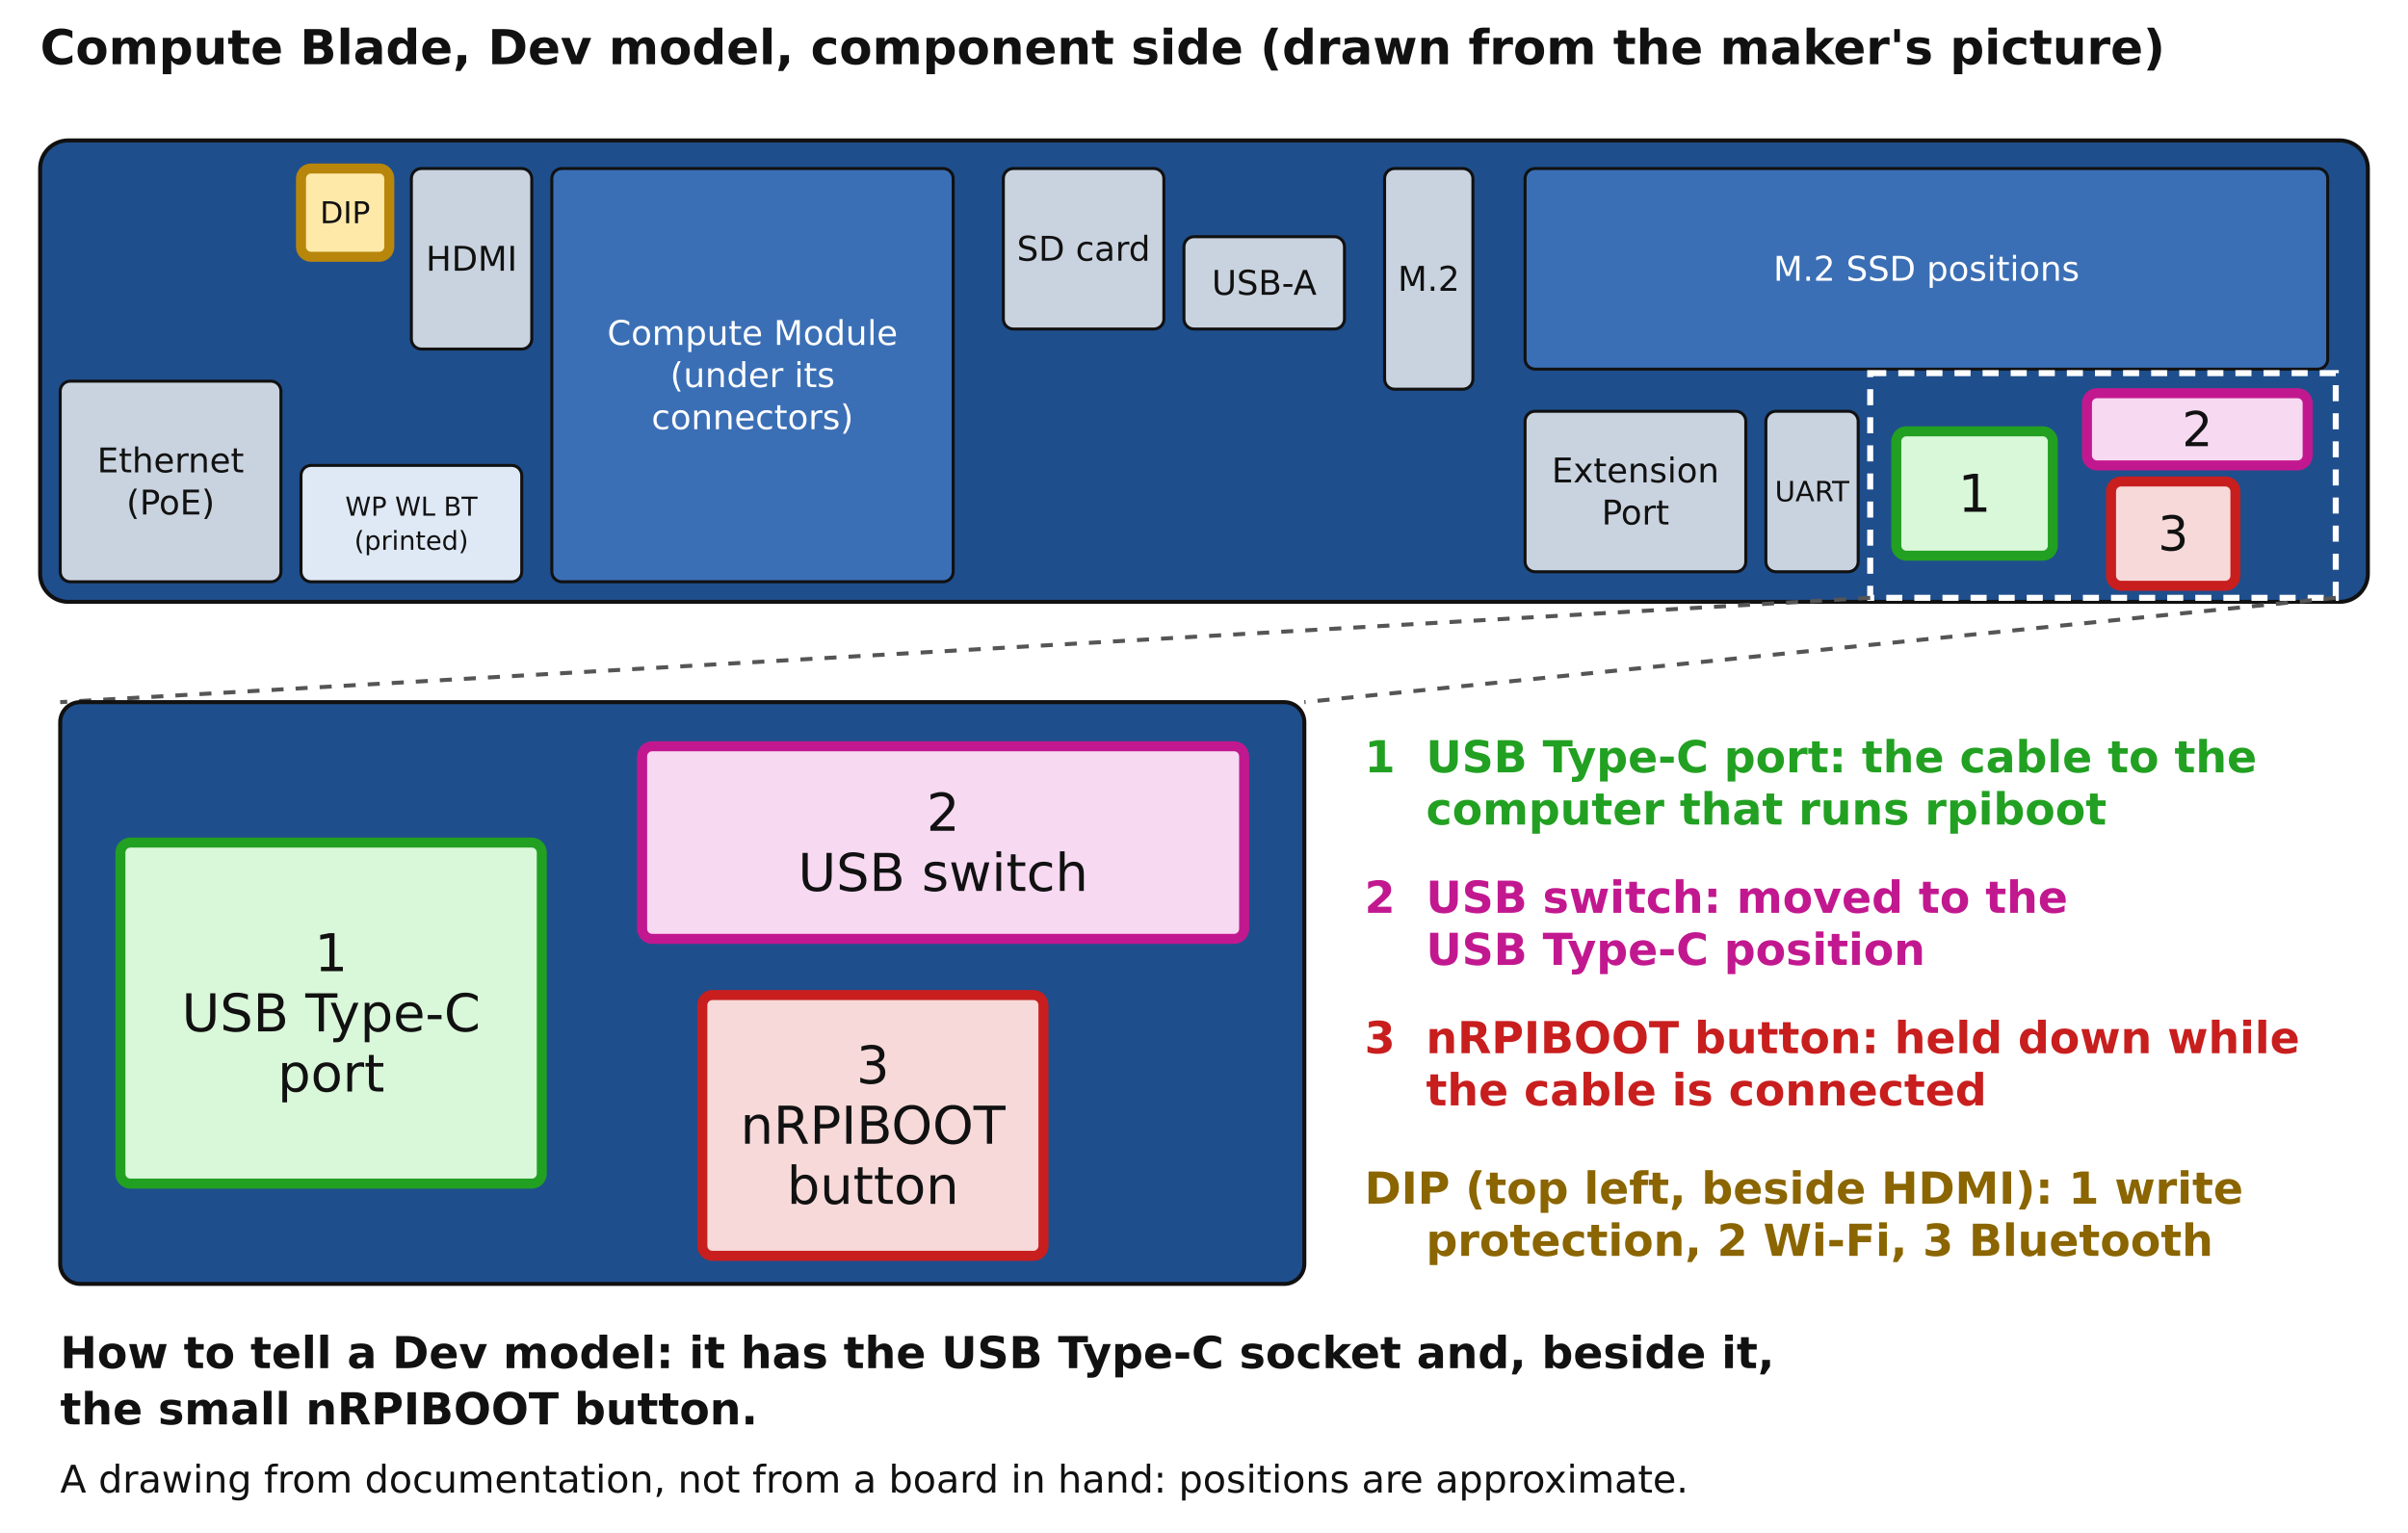
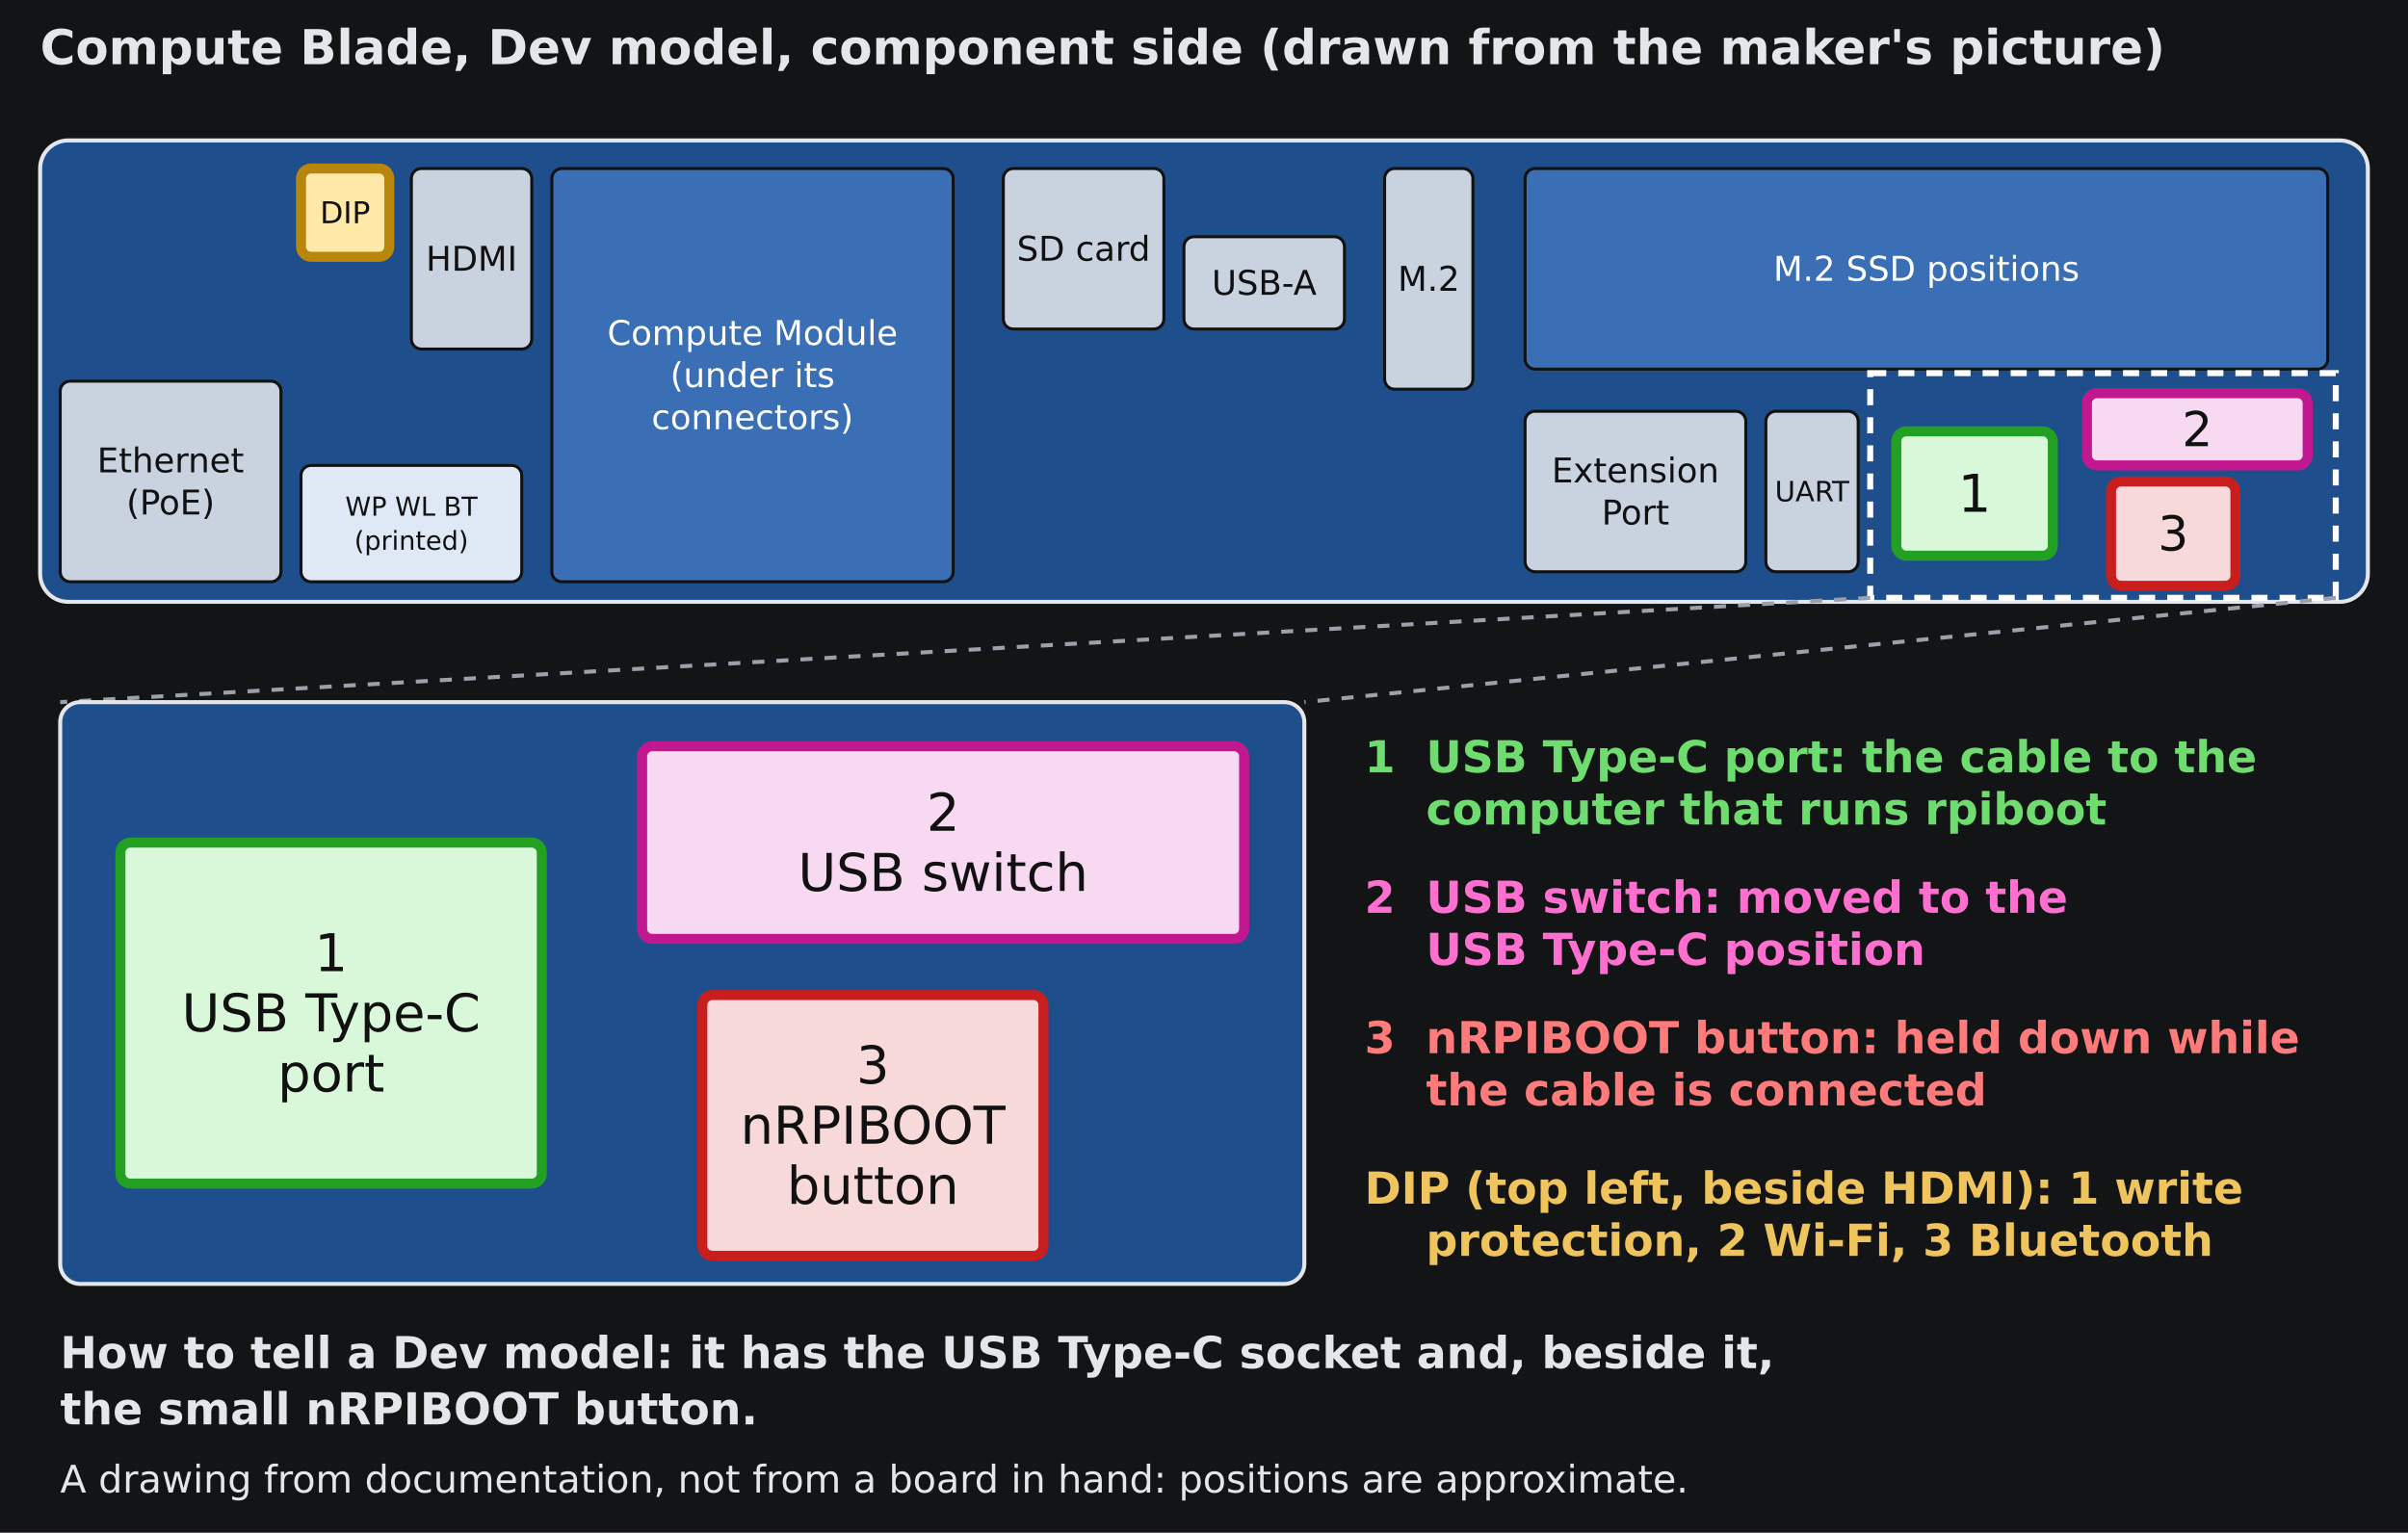
<svg xmlns="http://www.w3.org/2000/svg" viewBox="0 0 1200 764" width="1200" height="764" font-family="DejaVu Sans, Arial, sans-serif">
-   <rect width="1200" height="764" fill="#ffffff" />
-   <text x="20" y="32" font-size="24" font-weight="bold" fill="#111" text-anchor="start">Compute Blade, Dev model, component side (drawn from the maker's picture)</text>
-   <rect x="20" y="70" width="1160" height="230" rx="14" fill="#1f4e8c" stroke="#111" stroke-width="2" />
+   <rect width="1200" height="764" fill="#131416" />
+   <text x="20" y="32" font-size="24" font-weight="bold" fill="#e3e6ea" text-anchor="start">Compute Blade, Dev model, component side (drawn from the maker's picture)</text>
+   <rect x="20" y="70" width="1160" height="230" rx="14" fill="#1f4e8c" stroke="#e3e6ea" stroke-width="2" />
  <rect x="30" y="190" width="110" height="100" rx="5" fill="#c9d3df" stroke="#111" stroke-width="1.5" />
  <text x="85.0" y="235.45" font-size="17" font-weight="normal" fill="#111" text-anchor="middle">Ethernet</text>
  <text x="85.0" y="256.45" font-size="17" font-weight="normal" fill="#111" text-anchor="middle">(PoE)</text>
  <rect x="150" y="84" width="44" height="44" rx="5" fill="#ffe9a8" stroke="#b8860b" stroke-width="5" />
  <text x="172.0" y="111.25" font-size="15" font-weight="normal" fill="#111" text-anchor="middle">DIP</text>
  <rect x="205" y="84" width="60" height="90" rx="5" fill="#c9d3df" stroke="#111" stroke-width="1.5" />
  <text x="235.0" y="134.95" font-size="17" font-weight="normal" fill="#111" text-anchor="middle">HDMI</text>
  <rect x="150" y="232" width="110" height="58" rx="5" fill="#dfe9f5" stroke="#111" stroke-width="1.5" />
  <text x="205.0" y="257.05" font-size="13" font-weight="normal" fill="#111" text-anchor="middle">WP WL BT</text>
  <text x="205.0" y="274.05" font-size="13" font-weight="normal" fill="#111" text-anchor="middle">(printed)</text>
  <rect x="275" y="84" width="200" height="206" rx="5" fill="#3b6fb5" stroke="#111" stroke-width="1.5" />
  <text x="375.0" y="171.95" font-size="17" font-weight="normal" fill="#fff" text-anchor="middle">Compute Module</text>
  <text x="375.0" y="192.95" font-size="17" font-weight="normal" fill="#fff" text-anchor="middle">(under its</text>
  <text x="375.0" y="213.95" font-size="17" font-weight="normal" fill="#fff" text-anchor="middle">connectors)</text>
  <rect x="500" y="84" width="80" height="80" rx="5" fill="#c9d3df" stroke="#111" stroke-width="1.5" />
  <text x="540.0" y="129.95" font-size="17" font-weight="normal" fill="#111" text-anchor="middle">SD card</text>
  <rect x="590" y="118" width="80" height="46" rx="5" fill="#c9d3df" stroke="#111" stroke-width="1.5" />
  <text x="630.0" y="146.95" font-size="17" font-weight="normal" fill="#111" text-anchor="middle">USB-A</text>
  <rect x="690" y="84" width="44" height="110" rx="5" fill="#c9d3df" stroke="#111" stroke-width="1.5" />
  <text x="712.0" y="144.95" font-size="17" font-weight="normal" fill="#111" text-anchor="middle">M.2</text>
  <rect x="760" y="84" width="400" height="100" rx="5" fill="#3b6fb5" stroke="#111" stroke-width="1.5" />
  <text x="960.0" y="139.95" font-size="17" font-weight="normal" fill="#fff" text-anchor="middle">M.2 SSD positions</text>
  <rect x="760" y="205" width="110" height="80" rx="5" fill="#c9d3df" stroke="#111" stroke-width="1.5" />
  <text x="815.0" y="240.45" font-size="17" font-weight="normal" fill="#111" text-anchor="middle">Extension</text>
  <text x="815.0" y="261.45" font-size="17" font-weight="normal" fill="#111" text-anchor="middle">Port</text>
  <rect x="880" y="205" width="46" height="80" rx="5" fill="#c9d3df" stroke="#111" stroke-width="1.5" />
  <text x="903.0" y="249.9" font-size="14" font-weight="normal" fill="#111" text-anchor="middle">UART</text>
  <rect x="945" y="215" width="78" height="62" rx="5" fill="#d9f7d9" stroke="#22a022" stroke-width="5" />
  <text x="984.0" y="255.1" font-size="26" font-weight="normal" fill="#111" text-anchor="middle">1</text>
  <rect x="1040" y="196" width="110" height="36" rx="5" fill="#f7d9f1" stroke="#c2188f" stroke-width="5" />
  <text x="1095.0" y="222.4" font-size="24" font-weight="normal" fill="#111" text-anchor="middle">2</text>
  <rect x="1052" y="240" width="62" height="52" rx="5" fill="#f7d9d9" stroke="#c81e1e" stroke-width="5" />
  <text x="1083.0" y="274.4" font-size="24" font-weight="normal" fill="#111" text-anchor="middle">3</text>
  <rect x="932" y="186" width="232" height="112" fill="none" stroke="#fff" stroke-width="3" stroke-dasharray="8 6" />
-   <path d="M932 298 L30 350 M1164 298 L650 350" stroke="#555" stroke-width="2" stroke-dasharray="6 6" fill="none" />
-   <rect x="30" y="350" width="620" height="290" rx="10" fill="#1f4e8c" stroke="#111" stroke-width="2" />
+   <path d="M932 298 L30 350 M1164 298 L650 350" stroke="#9aa1aa" stroke-width="2" stroke-dasharray="6 6" fill="none" />
+   <rect x="30" y="350" width="620" height="290" rx="10" fill="#1f4e8c" stroke="#e3e6ea" stroke-width="2" />
  <rect x="60" y="420" width="210" height="170" rx="5" fill="#d9f7d9" stroke="#22a022" stroke-width="5" />
  <text x="165.0" y="484.1" font-size="26" font-weight="normal" fill="#111" text-anchor="middle">1</text>
  <text x="165.0" y="514.1" font-size="26" font-weight="normal" fill="#111" text-anchor="middle">USB Type-C</text>
  <text x="165.0" y="544.1" font-size="26" font-weight="normal" fill="#111" text-anchor="middle">port</text>
  <rect x="320" y="372" width="300" height="96" rx="5" fill="#f7d9f1" stroke="#c2188f" stroke-width="5" />
  <text x="470.0" y="414.1" font-size="26" font-weight="normal" fill="#111" text-anchor="middle">2</text>
  <text x="470.0" y="444.1" font-size="26" font-weight="normal" fill="#111" text-anchor="middle">USB switch</text>
  <rect x="350" y="496" width="170" height="130" rx="5" fill="#f7d9d9" stroke="#c81e1e" stroke-width="5" />
  <text x="435.0" y="540.1" font-size="26" font-weight="normal" fill="#111" text-anchor="middle">3</text>
  <text x="435.0" y="570.1" font-size="26" font-weight="normal" fill="#111" text-anchor="middle">nRPIBOOT</text>
  <text x="435.0" y="600.1" font-size="26" font-weight="normal" fill="#111" text-anchor="middle">button</text>
-   <text x="680" y="385" font-size="22" font-weight="bold" fill="#22a022" text-anchor="start" xml:space="preserve">1  USB Type-C port: the cable to the</text>
-   <text x="680" y="411" font-size="22" font-weight="bold" fill="#22a022" text-anchor="start" xml:space="preserve">    computer that runs rpiboot</text>
-   <text x="680" y="455" font-size="22" font-weight="bold" fill="#c2188f" text-anchor="start" xml:space="preserve">2  USB switch: moved to the</text>
-   <text x="680" y="481" font-size="22" font-weight="bold" fill="#c2188f" text-anchor="start" xml:space="preserve">    USB Type-C position</text>
-   <text x="680" y="525" font-size="22" font-weight="bold" fill="#c81e1e" text-anchor="start" xml:space="preserve">3  nRPIBOOT button: held down while</text>
-   <text x="680" y="551" font-size="22" font-weight="bold" fill="#c81e1e" text-anchor="start" xml:space="preserve">    the cable is connected</text>
-   <text x="680" y="600" font-size="22" font-weight="bold" fill="#8a6500" text-anchor="start" xml:space="preserve">DIP (top left, beside HDMI): 1 write</text>
-   <text x="680" y="626" font-size="22" font-weight="bold" fill="#8a6500" text-anchor="start" xml:space="preserve">    protection, 2 Wi-Fi, 3 Bluetooth</text>
-   <text x="30" y="682" font-size="22" font-weight="bold" fill="#111" text-anchor="start">How to tell a Dev model: it has the USB Type-C socket and, beside it,</text>
-   <text x="30" y="710" font-size="22" font-weight="bold" fill="#111" text-anchor="start">the small nRPIBOOT button.</text>
-   <text x="30" y="744" font-size="19" font-weight="normal" fill="#111" text-anchor="start">A drawing from documentation, not from a board in hand: positions are approximate.</text>
+   <text x="680" y="385" font-size="22" font-weight="bold" fill="#6fdc6f" text-anchor="start" xml:space="preserve">1  USB Type-C port: the cable to the</text>
+   <text x="680" y="411" font-size="22" font-weight="bold" fill="#6fdc6f" text-anchor="start" xml:space="preserve">    computer that runs rpiboot</text>
+   <text x="680" y="455" font-size="22" font-weight="bold" fill="#ff6fd0" text-anchor="start" xml:space="preserve">2  USB switch: moved to the</text>
+   <text x="680" y="481" font-size="22" font-weight="bold" fill="#ff6fd0" text-anchor="start" xml:space="preserve">    USB Type-C position</text>
+   <text x="680" y="525" font-size="22" font-weight="bold" fill="#ff7b7b" text-anchor="start" xml:space="preserve">3  nRPIBOOT button: held down while</text>
+   <text x="680" y="551" font-size="22" font-weight="bold" fill="#ff7b7b" text-anchor="start" xml:space="preserve">    the cable is connected</text>
+   <text x="680" y="600" font-size="22" font-weight="bold" fill="#f0c45c" text-anchor="start" xml:space="preserve">DIP (top left, beside HDMI): 1 write</text>
+   <text x="680" y="626" font-size="22" font-weight="bold" fill="#f0c45c" text-anchor="start" xml:space="preserve">    protection, 2 Wi-Fi, 3 Bluetooth</text>
+   <text x="30" y="682" font-size="22" font-weight="bold" fill="#e3e6ea" text-anchor="start">How to tell a Dev model: it has the USB Type-C socket and, beside it,</text>
+   <text x="30" y="710" font-size="22" font-weight="bold" fill="#e3e6ea" text-anchor="start">the small nRPIBOOT button.</text>
+   <text x="30" y="744" font-size="19" font-weight="normal" fill="#e3e6ea" text-anchor="start">A drawing from documentation, not from a board in hand: positions are approximate.</text>
</svg>
